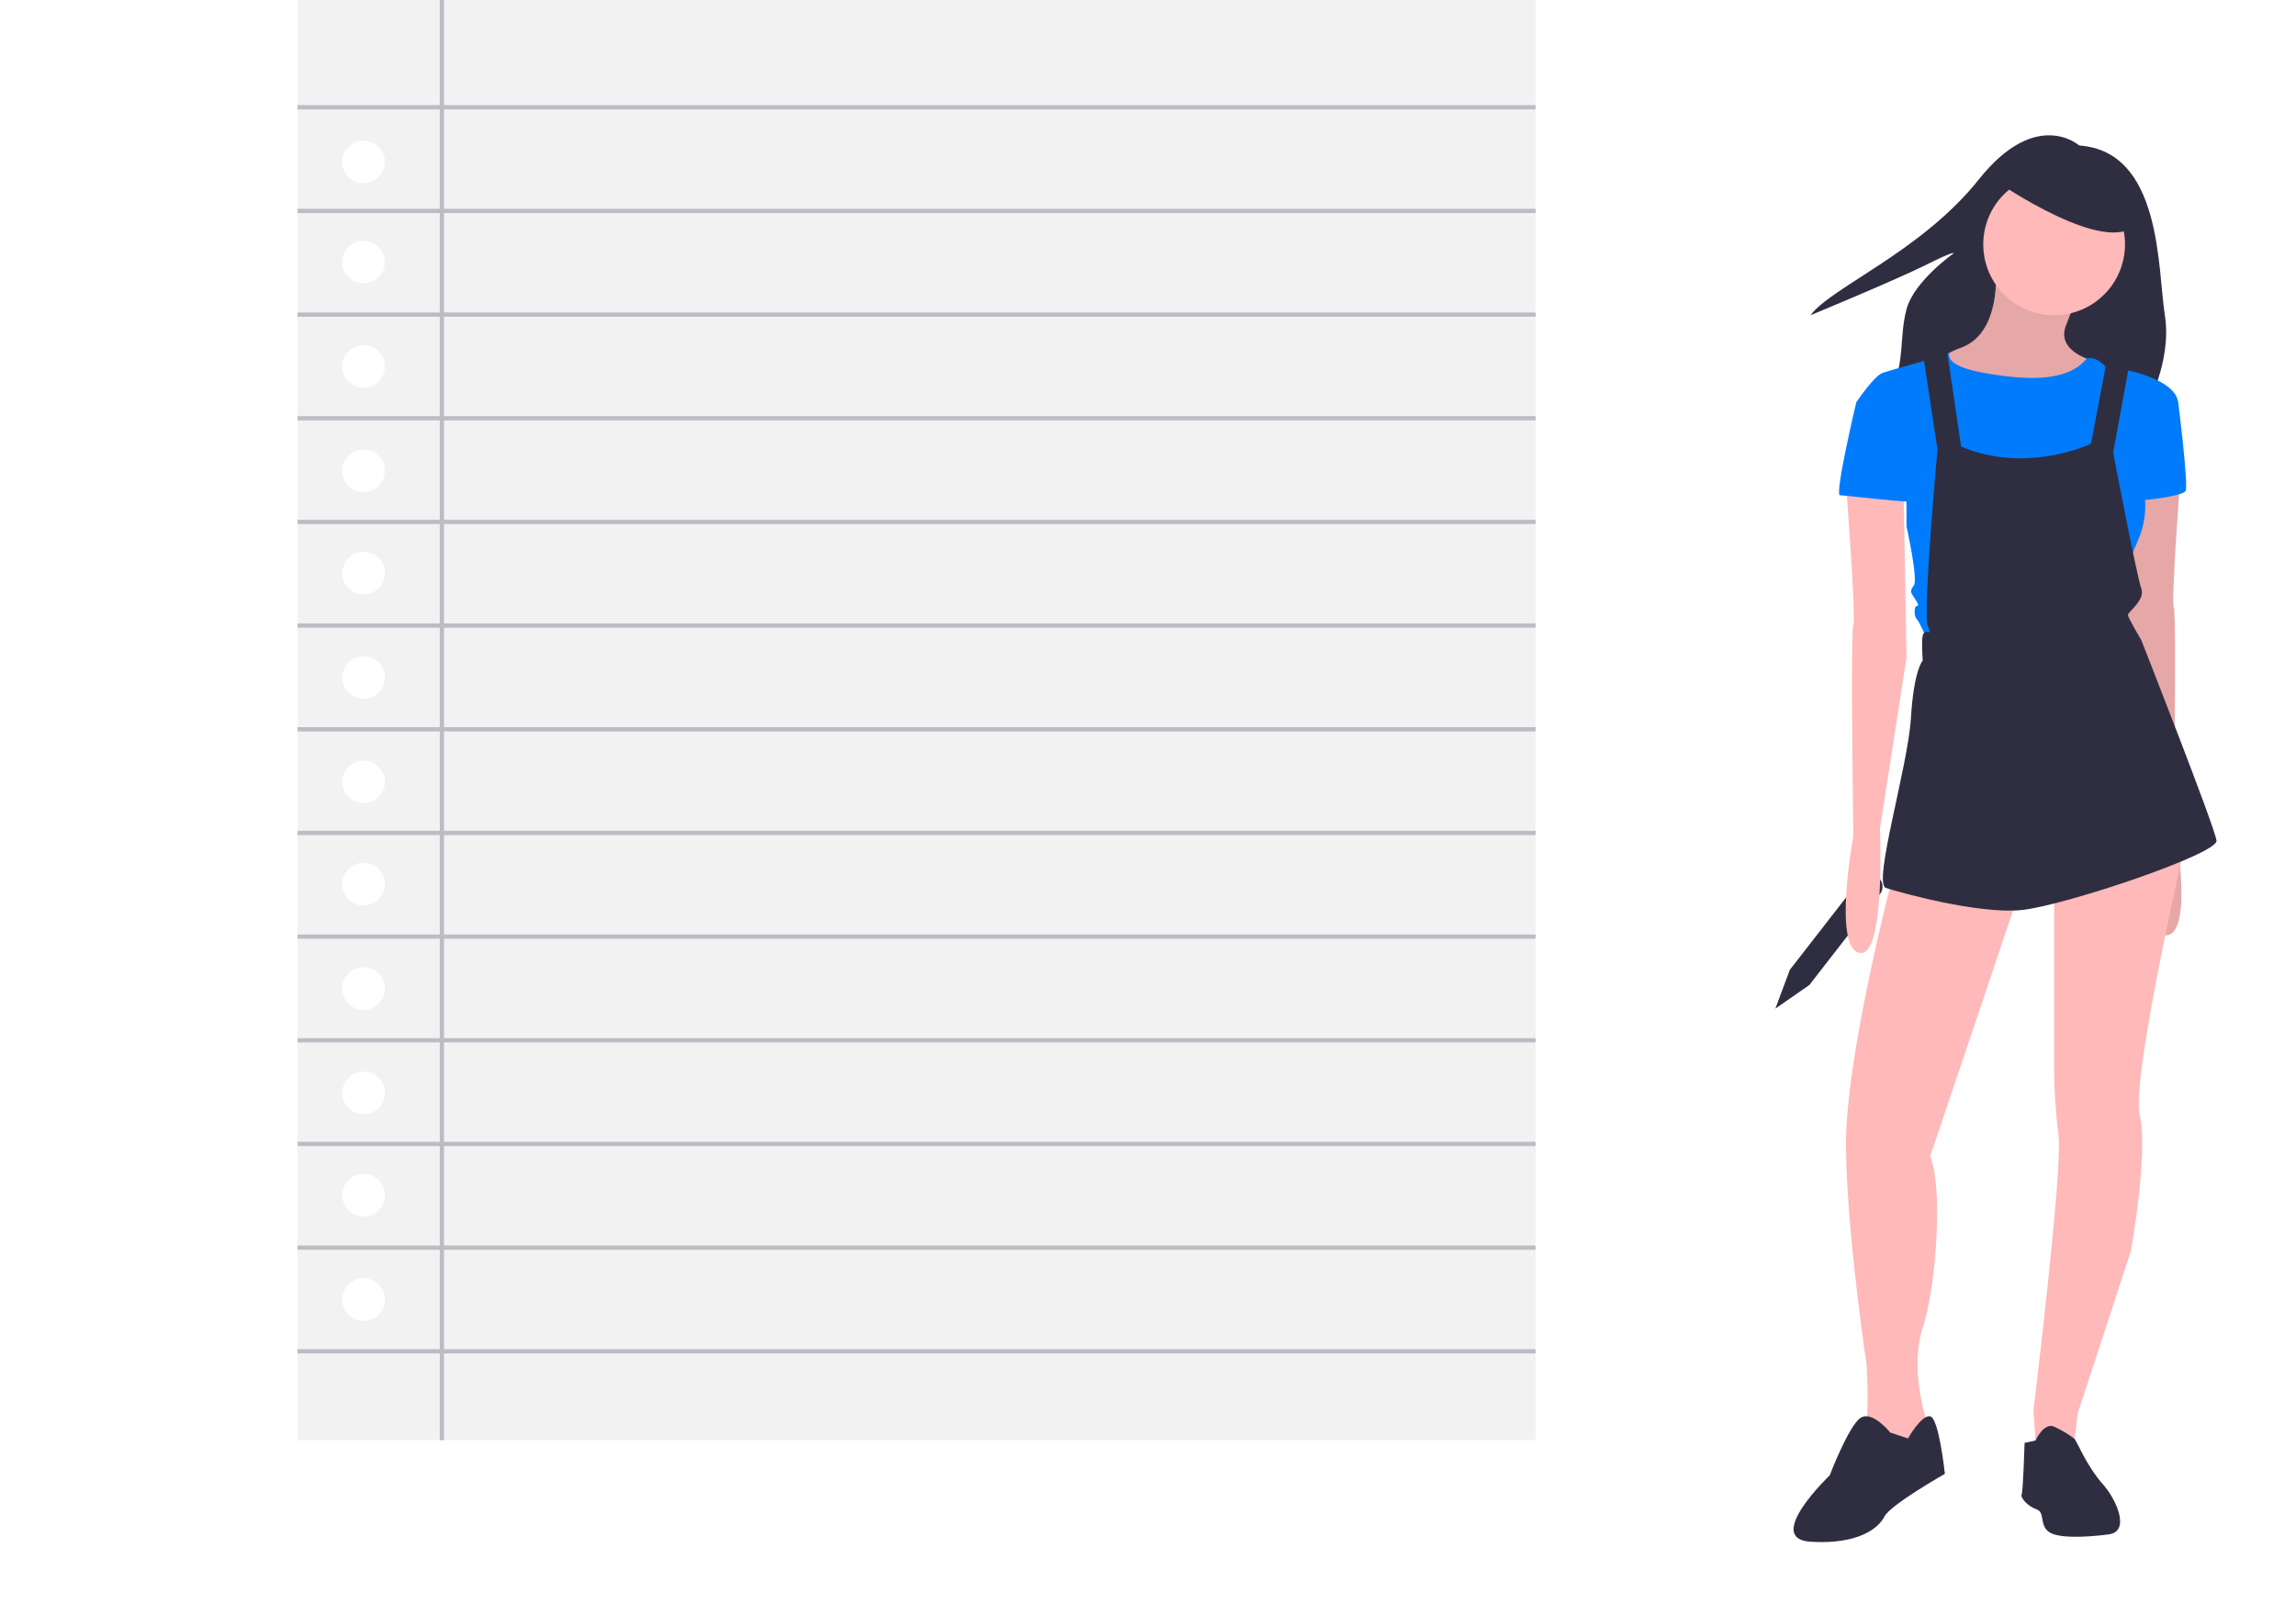
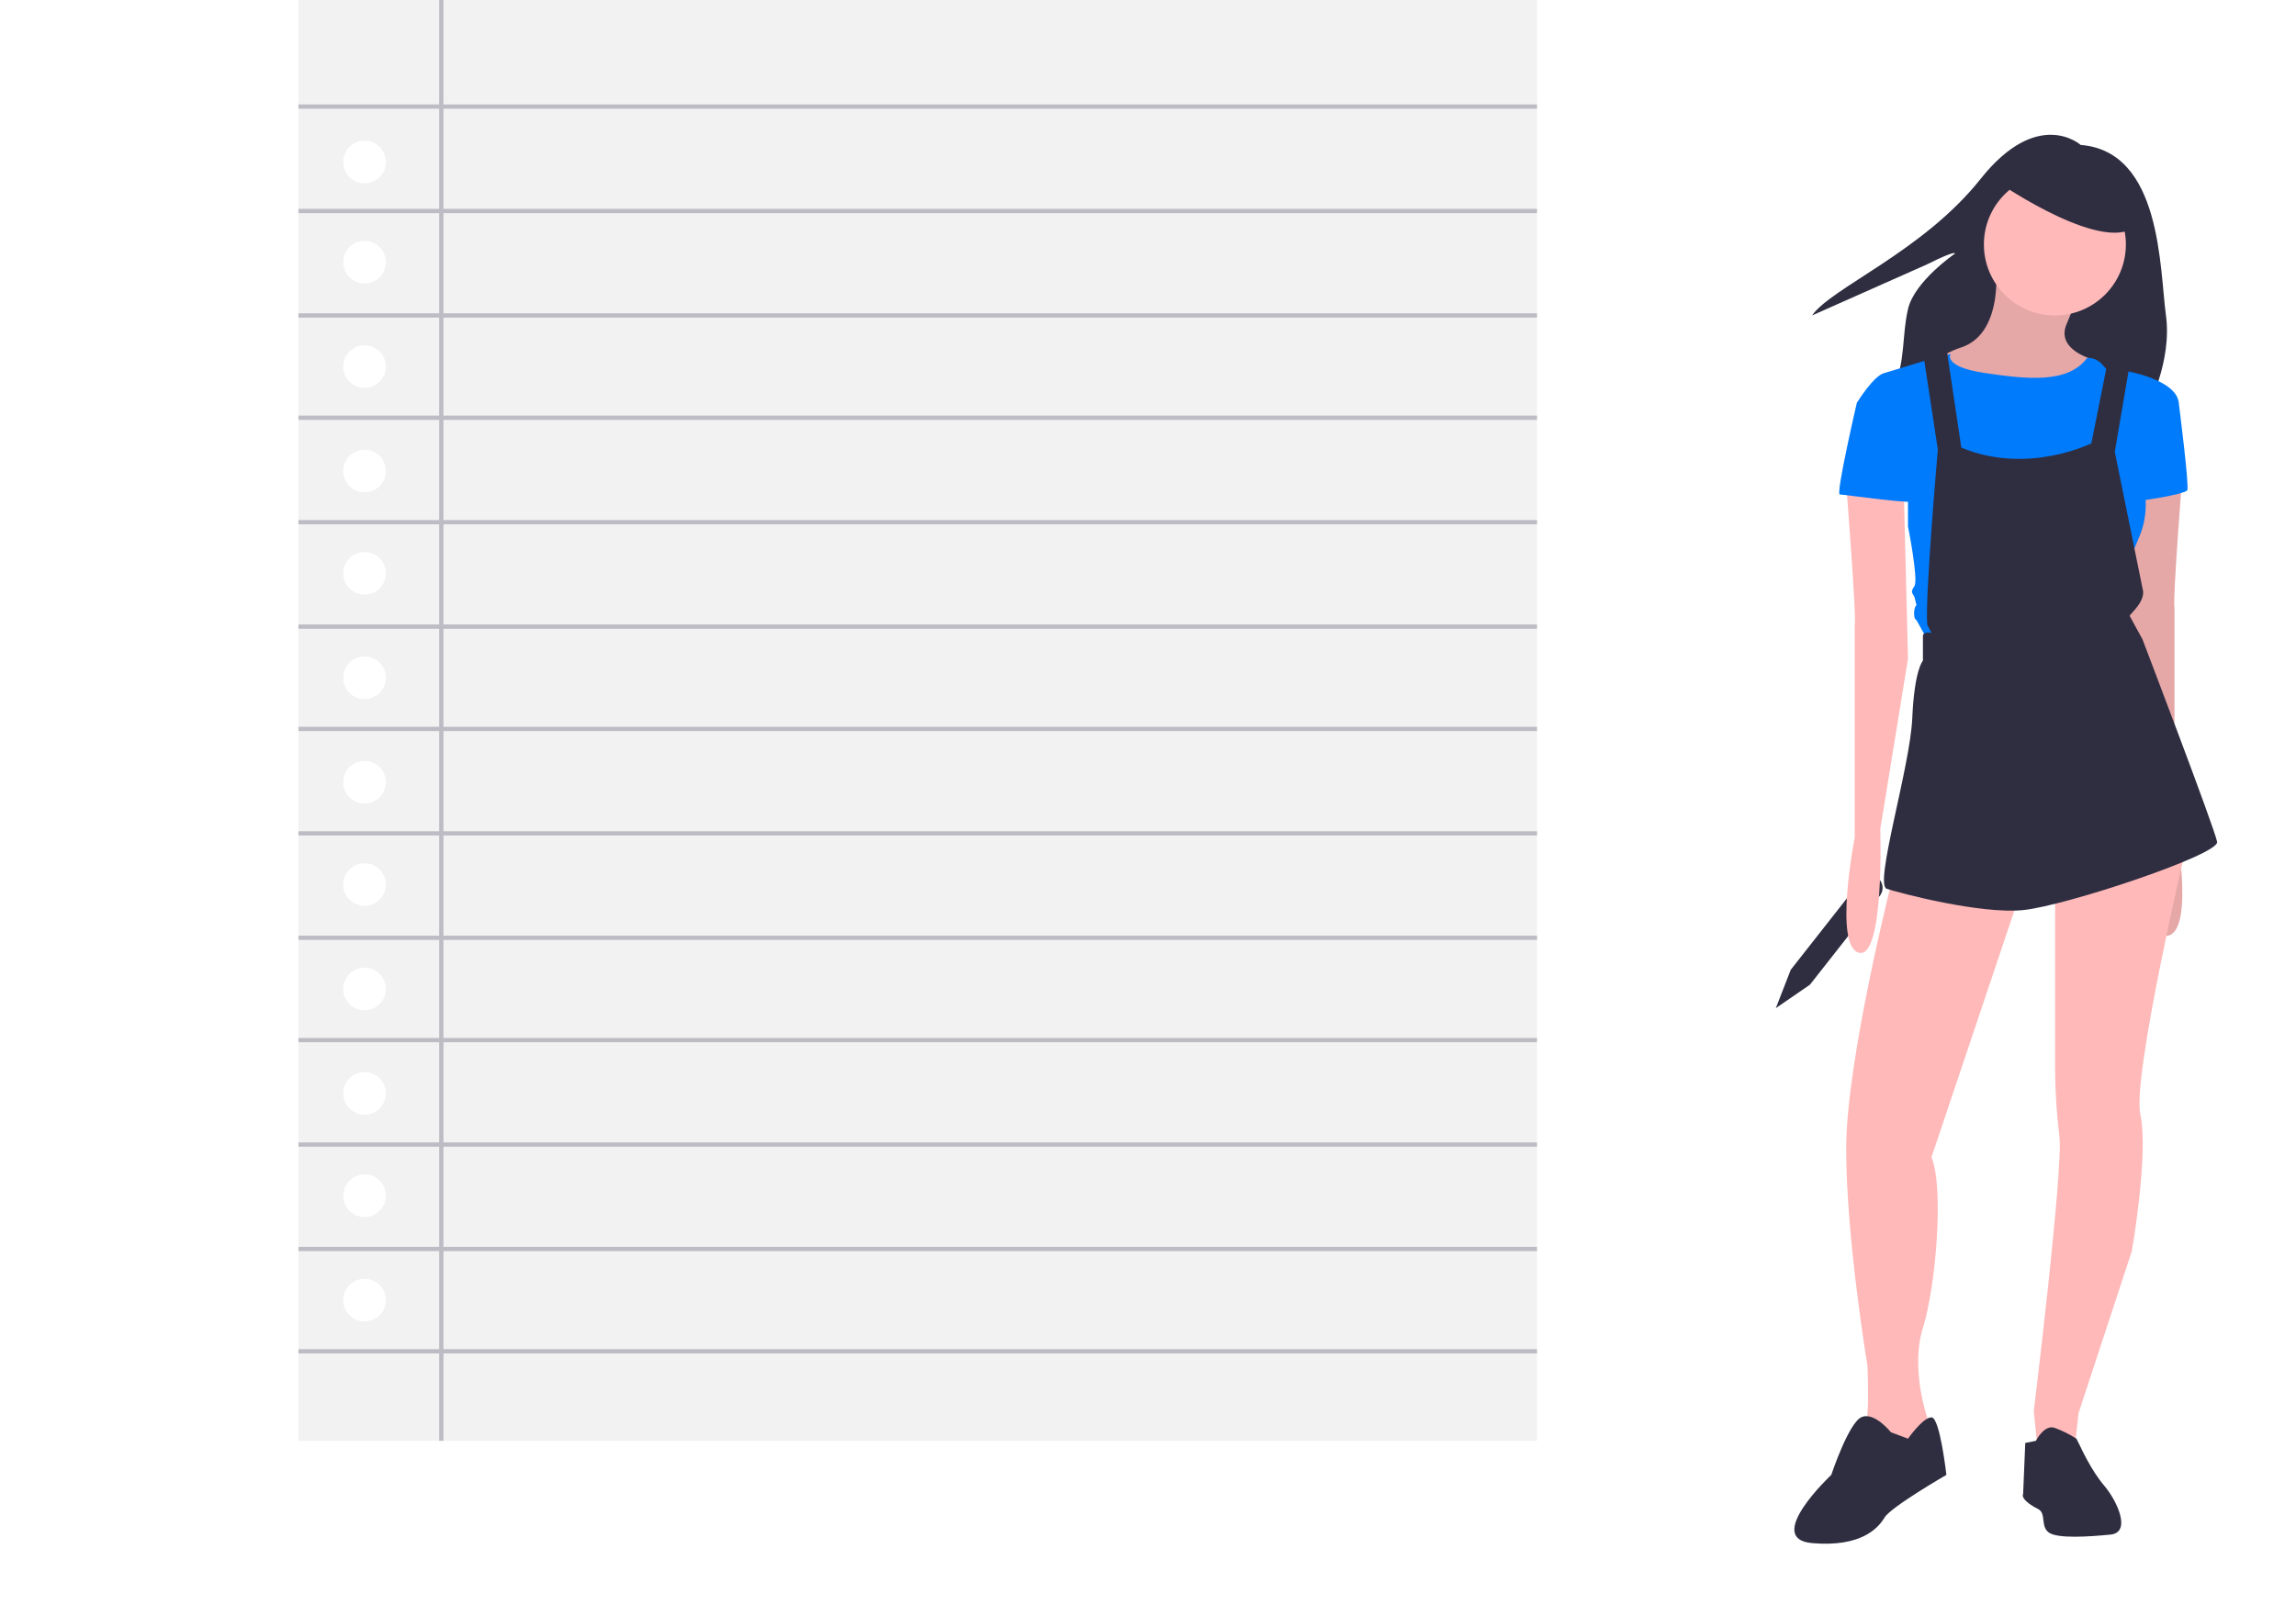
- <svg xmlns="http://www.w3.org/2000/svg" data-name="Layer 1" version="1.1" viewBox="0 0 1077.4 752.86">
-   <path d="M833.082 473.432l15.975-11.104 33.11-42.618a5.803 5.803 0 00-1.023-8.142A5.803 5.803 0 00873 412.59l-33.11 42.618zM975.678 68.288s-20.09-18.013-47.11 15.934-69.279 50.574-78.978 63.737c0 0 40.182-16.627 54.038-23.555s13.163-5.542 13.163-5.542-18.705 13.163-22.17 26.326-.692 24.247-6.927 37.41 119.16 9.007 119.16 9.007 12.47-21.477 9.006-43.646-1.386-76.9-40.182-79.671z" fill="#2f2e41" />
-   <path d="m936.19 121.63s4.849 33.947-15.935 41.567-13.163 18.013-13.163 18.013l31.175 15.241 33.254-10.392 11.085-16.627s-18.012-4.156-13.163-16.627 6.235-16.627 6.235-16.627z" fill="#ffb9b9" />
-   <path d="m936.19 121.63s4.849 33.947-15.935 41.567-13.163 18.013-13.163 18.013l31.175 15.241 33.254-10.392 11.085-16.627s-18.012-4.156-13.163-16.627 6.235-16.627 6.235-16.627z" opacity=".1" />
-   <path d="m1023.5 218.62s-4.849 63.736-3.463 66.507 0 99.07 0 99.07 9.699 51.959-2.771 54.73-9.7-58.194-9.7-58.194l-12.47-80.364 1.386-79.671z" fill="#ffb9b9" />
-   <path d="m1023.5 218.62s-4.849 63.736-3.463 66.507 0 99.07 0 99.07 9.699 51.959-2.771 54.73-9.7-58.194-9.7-58.194l-12.47-80.364 1.386-79.671z" opacity=".1" />
-   <path d="m888.39 410.53s-22.863 86.599-22.17 128.86 9.7 101.15 9.7 101.15 1.385 25.634-0.694 28.405 10.392 14.548 10.392 14.548l13.163-7.62 4.85-5.543v-4.85s-7.62-23.554-1.386-42.26 9.7-65.815 3.464-80.363l42.953-127.47z" fill="#ffb9b9" />
-   <path d="m887 672.4s-8.313-10.392-13.855-6.928-14.548 27.019-14.548 27.019-31.176 29.79-9.007 31.175 31.869-6.235 34.64-11.777 28.404-20.091 28.404-20.091-2.771-26.326-6.928-27.02-10.392 10.393-10.392 10.393z" fill="#2f2e41" />
-   <path d="m963.9 416.07v85.906a265.62 265.62 0 0 0 2.08 31.176c2.077 15.241-11.778 128.86-11.778 128.86l1.385 20.09 17.32-1.385 2.078-17.32 24.94-76.207s8.314-46.417 4.158-63.736 21.476-128.17 21.476-128.17z" fill="#ffb9b9" />
-   <path d="m950.04 677.25 5.13-1.115s3.876-8.584 8.726-6.506a52.3 52.3 0 0 1 9.643 5.778l2.134 3.921s4.85 10.392 11.085 17.32 13.163 22.17 2.771 23.555-24.248 2.079-28.404-1.385-1.386-9.007-5.543-10.392-7.62-5.543-6.928-6.928 1.386-24.248 1.386-24.248z" fill="#2f2e41" />
-   <circle cx="963.9" cy="114.7" r="33.254" fill="#ffb9b9" />
-   <path d="m905.71 168.74 9.151-3.195s-3.608 5.966 15.79 9.43 39.487 4.69 48.494-6.661c0 0 3.465-1.653 8.315 3.197s7.62 3.464 7.62 3.464l-3.464 18.012-6.928 33.254-9.006 24.94-25.633-5.541-27.712-20.091-10.392-27.02v-24.94z" fill="#007bfc" />
-   <path d="m990.23 178.44 6.928-4.85s23.555 4.157 24.94 15.242l-18.012 34.64a39.437 39.437 0 0 1-0.693 29.79c-6.928 15.933-6.235 19.397-6.235 19.397l-4.85 20.784-87.984 6.928s-3.464-8.314-4.85-9.7-1.385-6.234 0-6.234 0-2.079-1.385-4.157-2.079-2.771 0-5.542-3.464-27.712-3.464-27.712v-27.019l-23.555-31.175s8.313-12.47 12.47-13.856 23.93-6.85 23.93-6.85l4.474 6.588 6.235 50.143 9.007 30.482 37.92-6.443 14.732-24.732 9.699-29.097z" fill="#007bfc" />
-   <path d="m1016.6 184.68 5.542 4.157s4.85 38.796 3.464 41.567-25.633 5.542-26.326 4.157 17.32-49.881 17.32-49.881z" fill="#007bfc" />
-   <path d="m866.22 226.94s4.85 63.737 3.464 66.508 0 99.07 0 99.07-9.699 51.958 2.771 54.73 9.7-58.195 9.7-58.195l12.47-80.364-1.386-79.67z" fill="#ffb9b9" />
-   <path d="m902.24 165.28 6.928 45.724s-6.235 67.893-4.85 81.75l1.386 4.156s-2.77-1.386-3.464 1.386 0 11.777 0 11.777-4.156 4.157-5.542 27.019-18.013 77.592-11.777 79.67 43.645 12.471 63.736 10.393 92.141-26.326 91.449-32.562-35.333-94.22-35.333-94.22-6.235-10.39-6.235-11.777 8.314-6.927 6.235-12.47-13.163-63.737-13.163-63.737l7.621-41.567-10.392-2.771-7.62 40.182s-29.79 14.548-60.966 1.385l-6.928-47.11z" fill="#2f2e41" />
-   <path d="m876.61 186.76-5.543 2.079s-10.392 43.645-7.621 43.645 36.025 4.157 36.025 2.772-6.235-35.333-6.235-35.333z" fill="#007bfc" />
-   <path d="m937.58 85.608s51.266 35.332 65.122 19.398-24.248-29.79-24.248-29.79l-31.868-3.464z" fill="#2f2e41" />
-   <path d="M139.613 0v676h581V0zm31 620a10 10 0 1110-10 10 10 0 01-10 10zm0-49a10 10 0 1110-10 10 10 0 01-10 10zm0-48a10 10 0 1110-10 10 10 0 01-10 10zm0-49a10 10 0 1110-10 10 10 0 01-10 10zm0-49a10 10 0 1110-10 10 10 0 01-10 10zm0-48a10 10 0 1110-10 10 10 0 01-10 10zm0-49a10 10 0 1110-10 10 10 0 01-10 10zm0-49a10 10 0 1110-10 10 10 0 01-10 10zm0-48a10 10 0 1110-10 10 10 0 01-10 10zm0-49a10 10 0 1110-10 10 10 0 01-10 10zm0-49a10 10 0 1110-10 10 10 0 01-10 10zm0-47a10 10 0 1110-10 10 10 0 01-10 10z" fill="#f2f2f2" />
-   <path d="M720.613 51.338v-2H208.369V0h-2v49.338h-66.756v2h66.756V98h-66.756v2h66.756v46.662h-66.756v2h66.756v46.661h-66.756v2h66.756v46.661h-66.756v2h66.756v46.662h-66.756v2h66.756v46.661h-66.756v2h66.756v46.662h-66.756v2h66.756v46.661h-66.756v2h66.756v46.661h-66.756v2h66.756v46.662h-66.756v2h66.756v46.661h-66.756v2h66.756v46.661h-66.756v2h66.756V676h2v-40.725h512.244v-2H208.369v-46.661h512.244v-2H208.369v-46.661h512.244v-2H208.369v-46.662h512.244v-2H208.369V440.63h512.244v-2H208.369v-46.661h512.244v-2H208.369v-46.662h512.244v-2H208.369v-46.661h512.244v-2H208.369v-46.662h512.244v-2H208.369v-46.661h512.244v-2H208.369v-46.661h512.244v-2H208.369V100h512.244v-2H208.369V51.338h512.244z" fill="#3f3d56" opacity=".3" />
+ <svg xmlns="http://www.w3.org/2000/svg" data-name="Layer 1" viewBox="0 0 1077 753">
+   <path fill="#2f2e41" d="m833 473 16-11 33-42a6 6 0 0 0-1-8 6 6 0 0 0-8 1l-33 42zM976 68s-20-18-47 16-70 51-79 64l54-24c14-7 13-5 13-5s-19 13-22 26-1 24-7 38 119 9 119 9 12-22 9-44-2-77-40-80z" />
+   <path fill="#ffb9b9" d="M936 122s5 34-16 41-13 18-13 18l31 15 34-10 11-17s-18-4-14-16l7-17z" />
+   <path d="M936 122s5 34-16 41-13 18-13 18l31 15 34-10 11-17s-18-4-14-16l7-17z" opacity=".1" />
+   <path fill="#ffb9b9" d="M1024 219s-5 63-4 66v99s10 52-3 55-9-58-9-58l-13-81 1-79z" />
+   <path d="M1024 219s-5 63-4 66v99s10 52-3 55-9-58-9-58l-13-81 1-79z" opacity=".1" />
+   <path fill="#ffb9b9" d="M888 411s-22 86-22 128 10 102 10 102 1 25-1 28 11 14 11 14l13-7 5-6v-5s-8-23-2-42 10-66 4-80l43-128z" />
+   <path fill="#2f2e41" d="M887 672s-8-10-14-7-14 27-14 27-32 30-9 32 31-7 34-12 29-20 29-20-3-27-7-27-11 10-11 10z" />
+   <path fill="#ffb9b9" d="M964 416v86a266 266 0 0 0 2 31c2 15-12 129-12 129l2 20 17-1 2-18 25-76s8-46 4-64 22-128 22-128z" />
+   <path fill="#2f2e41" d="m950 677 5-1s4-8 9-6a52 52 0 0 1 10 5l2 4s5 11 11 18 13 22 3 23-25 2-29-1-1-9-5-11-8-5-7-7l1-24z" />
+   <circle cx="963.9" cy="114.7" r="33.3" fill="#ffb9b9" />
+   <path fill="#007bfc" d="m906 169 9-3s-4 6 16 9 39 5 48-7c0 0 4-1 8 4s8 3 8 3l-3 18-7 33-9 25-26-5-28-20-10-27v-25z" />
+   <path fill="#007bfc" d="m990 178 7-4s24 4 25 15l-18 34a39 39 0 0 1-1 30c-7 16-6 20-6 20l-5 20-88 7-5-9c-2-1-1-7 0-7l-1-4c-1-2-2-2 0-5s-3-28-3-28v-27l-24-31s8-13 13-14l23-7 5 7 6 50 9 30 38-6 15-25 10-29z" />
+   <path fill="#007bfc" d="m1017 185 5 4s5 39 4 41-26 6-27 5 18-50 18-50z" />
+   <path fill="#ffb9b9" d="M866 227s5 64 4 66v100s-10 51 2 54 10-58 10-58l13-80-2-80z" />
+   <path fill="#2f2e41" d="m902 165 7 46s-6 68-5 82l2 4s-3-1-4 1v12s-4 4-5 27-18 78-12 80 44 12 64 10 92-26 91-32-35-95-35-95l-6-11c0-1 8-7 6-13l-13-64 7-41-10-3-8 40s-30 15-61 2l-7-47z" />
+   <path fill="#007bfc" d="m877 187-6 2s-10 43-8 43 36 5 36 3l-6-35z" />
+   <path fill="#2f2e41" d="M938 86s51 35 65 19-25-30-25-30l-31-3z" />
+   <path fill="#f2f2f2" d="M140 0v676h581V0zm31 620a10 10 0 1 1 10-10 10 10 0 0 1-10 10zm0-49a10 10 0 1 1 10-10 10 10 0 0 1-10 10zm0-48a10 10 0 1 1 10-10 10 10 0 0 1-10 10zm0-49a10 10 0 1 1 10-10 10 10 0 0 1-10 10zm0-49a10 10 0 1 1 10-10 10 10 0 0 1-10 10zm0-48a10 10 0 1 1 10-10 10 10 0 0 1-10 10zm0-49a10 10 0 1 1 10-10 10 10 0 0 1-10 10zm0-49a10 10 0 1 1 10-10 10 10 0 0 1-10 10zm0-48a10 10 0 1 1 10-10 10 10 0 0 1-10 10zm0-49a10 10 0 1 1 10-10 10 10 0 0 1-10 10zm0-49a10 10 0 1 1 10-10 10 10 0 0 1-10 10zm0-47a10 10 0 1 1 10-10 10 10 0 0 1-10 10z" />
+   <path fill="#3f3d56" d="M721 51v-2H208V0h-2v49h-66v2h66v47h-66v2h66v47h-66v2h66v46h-66v2h66v47h-66v2h66v47h-66v2h66v46h-66v2h66v47h-66v2h66v47h-66v2h66v46h-66v2h66v47h-66v2h66v47h-66v2h66v46h-66v2h66v41h2v-41h513v-2H208v-46h513v-2H208v-47h513v-2H208v-47h513v-2H208v-46h513v-2H208v-47h513v-2H208v-47h513v-2H208v-46h513v-2H208v-47h513v-2H208v-47h513v-2H208v-46h513v-2H208v-47h513v-2H208V51h513z" opacity=".3" />
</svg>
